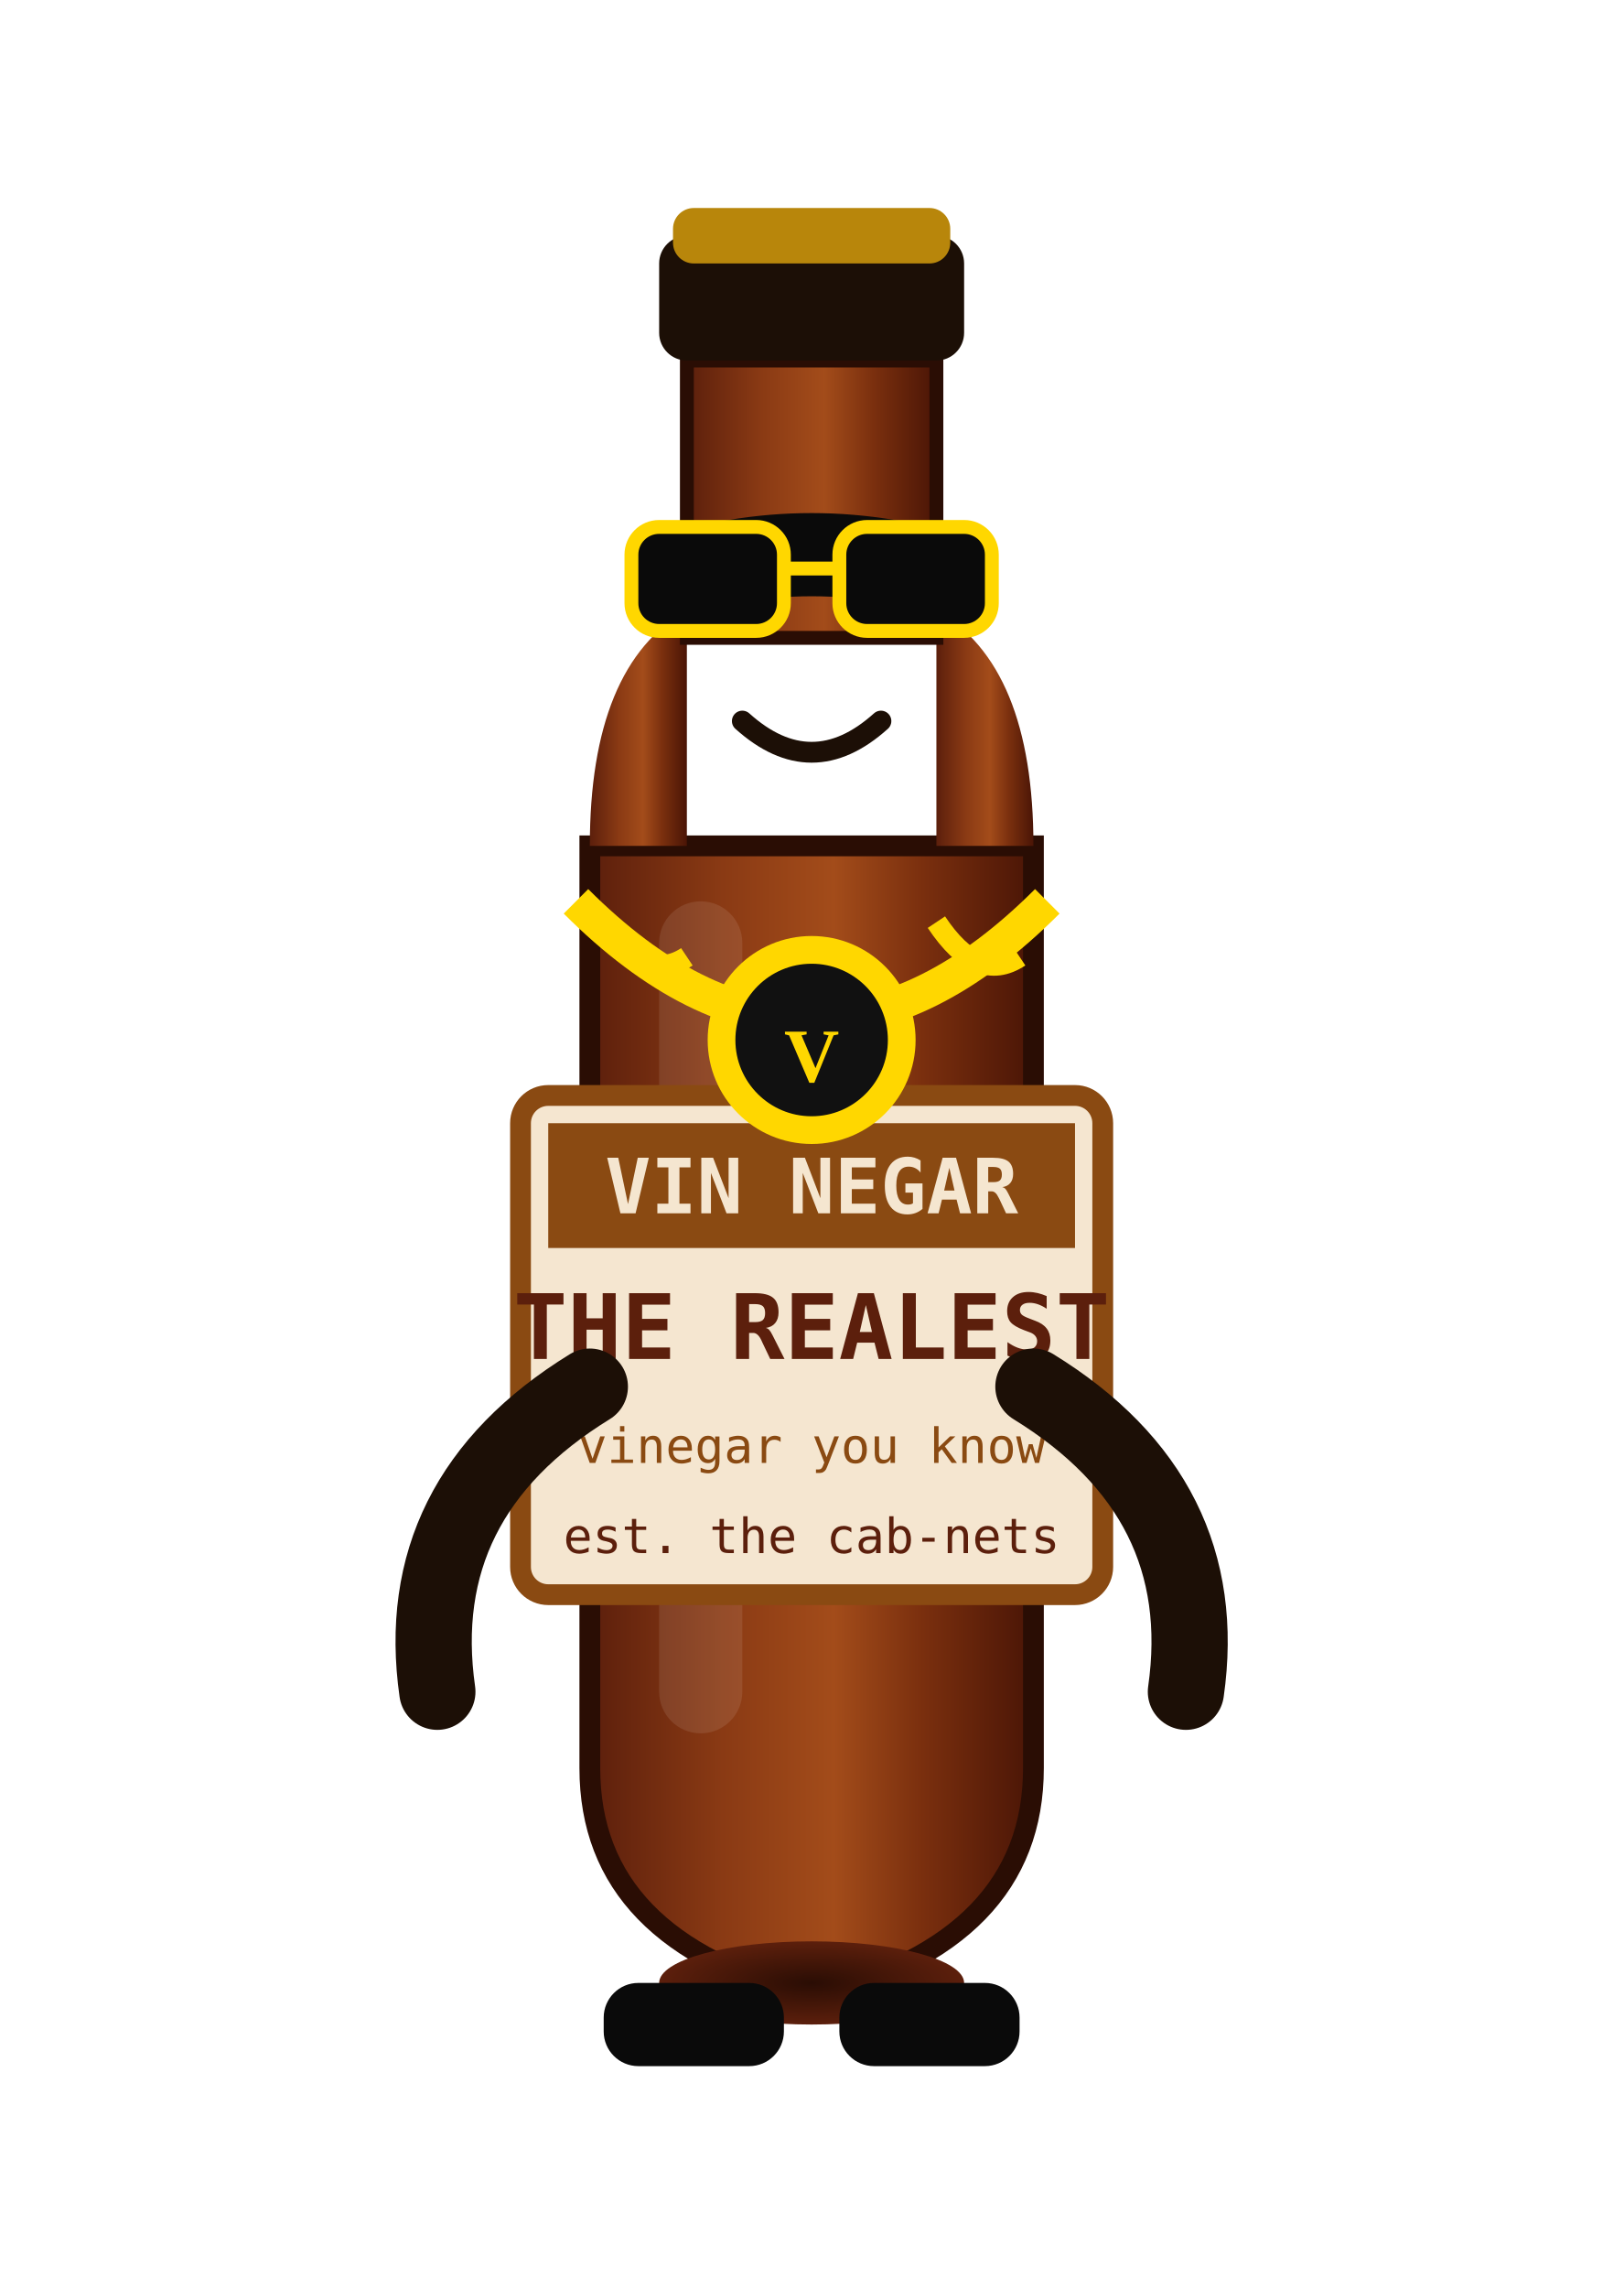
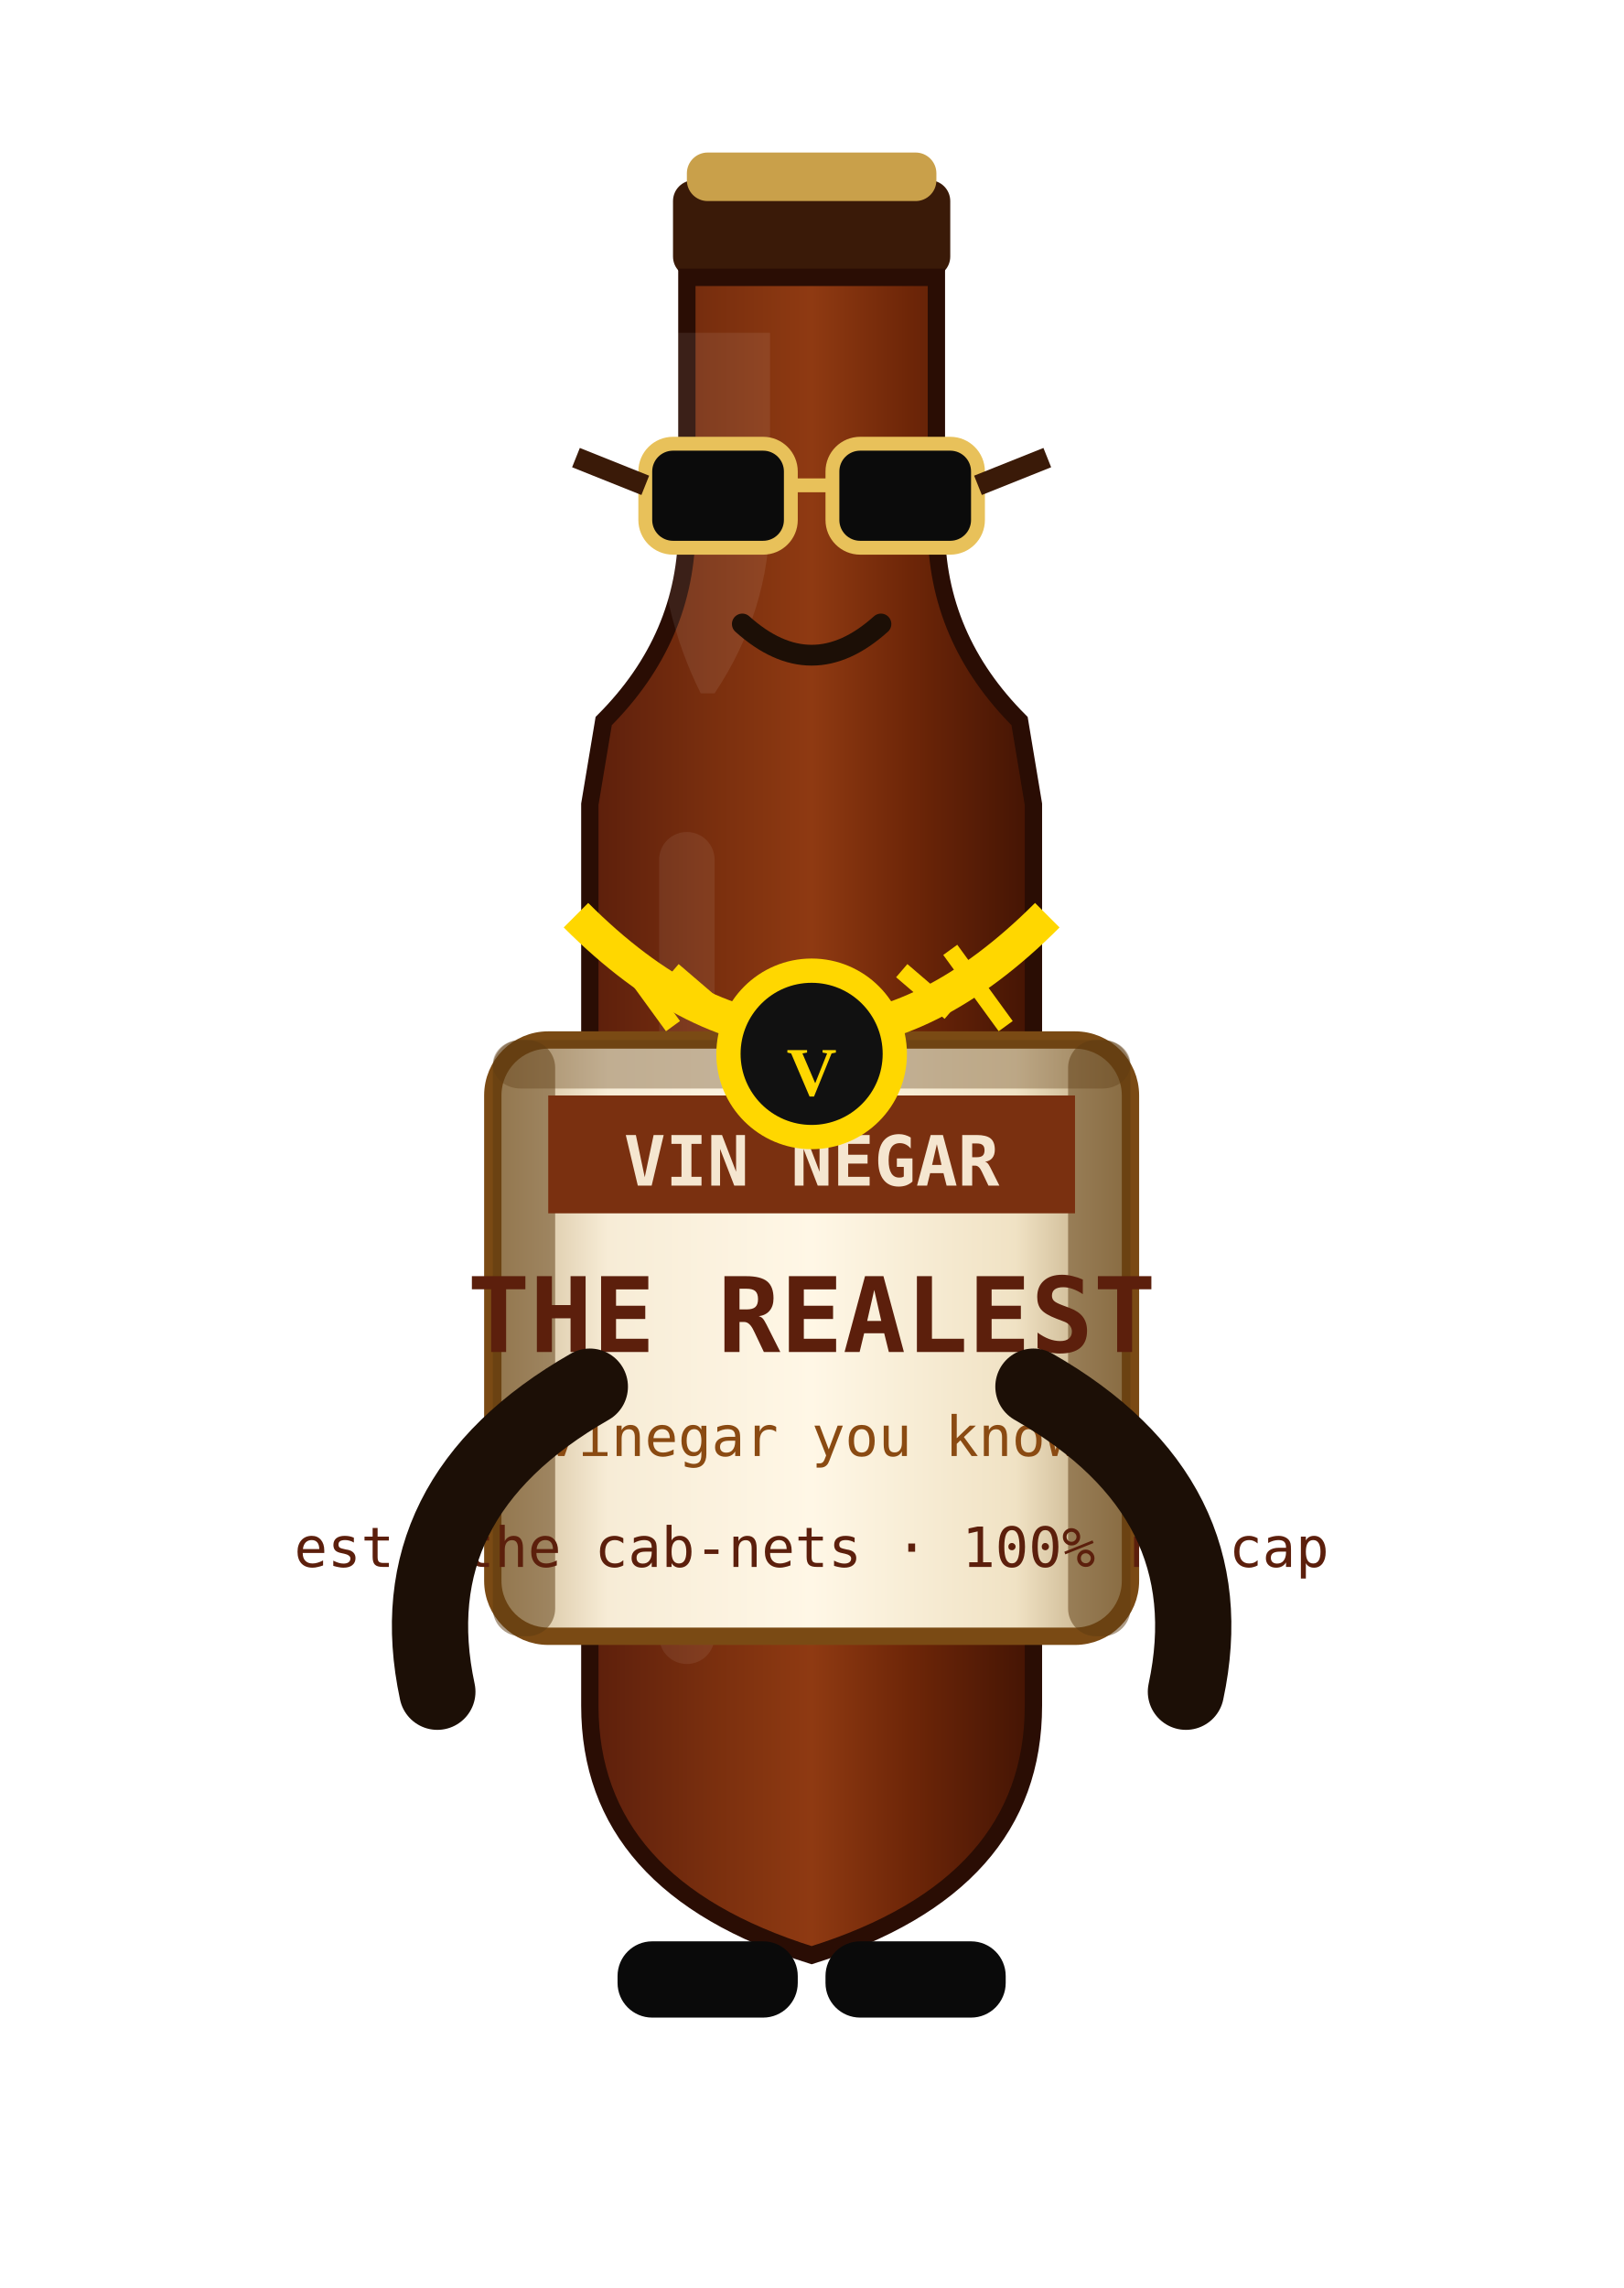
<svg xmlns="http://www.w3.org/2000/svg" id="vinSvg" viewBox="0 0 220 330" width="220" height="310">
  <defs>
    <linearGradient id="vinGlass" x1="0" y1="0" x2="1" y2="0">
      <stop offset="0" stop-color="#5c1f0c" />
-       <stop offset="0.30" stop-color="#8a3a14" />
-       <stop offset="0.55" stop-color="#a34c1a" />
-       <stop offset="0.75" stop-color="#7a2f0e" />
-       <stop offset="1" stop-color="#4a1506" />
+       <stop offset="0.28" stop-color="#7a2f0e" />
+       <stop offset="0.5" stop-color="#8f3a12" />
+       <stop offset="0.72" stop-color="#6e2608" />
+       <stop offset="1" stop-color="#431404" />
    </linearGradient>
-     <radialGradient id="vinPunt" cx="0.5" cy="0.5" r="0.5">
-       <stop offset="0" stop-color="#2a0d04" />
-       <stop offset="1" stop-color="#5c1f0c" />
-     </radialGradient>
+     <linearGradient id="vinLabel" x1="0" y1="0" x2="1" y2="0">
+       <stop offset="0" stop-color="#c9b28a" />
+       <stop offset="0.18" stop-color="#f7ecd6" />
+       <stop offset="0.5" stop-color="#fff7e6" />
+       <stop offset="0.82" stop-color="#f0e2c4" />
+       <stop offset="1" stop-color="#b49c72" />
+     </linearGradient>
  </defs>
-   <path d="M78 122 L142 122 L142 255 Q142 280 110 288 Q78 280 78 255 Z" fill="url(#vinGlass)" stroke="#2a0d04" stroke-width="3" />
-   <path d="M78 122 Q78 96 92 88 L92 122 Z" fill="url(#vinGlass)" />
-   <path d="M142 122 Q142 96 128 88 L128 122 Z" fill="url(#vinGlass)" />
-   <rect x="92" y="52" width="36" height="40" fill="url(#vinGlass)" stroke="#2a0d04" stroke-width="2" />
-   <rect x="88" y="130" width="12" height="120" rx="6" fill="#ffffff18" />
-   <ellipse cx="110" cy="286" rx="22" ry="6" fill="url(#vinPunt)" />
-   <rect x="88" y="34" width="44" height="18" rx="4" fill="#1c0f06" />
-   <rect x="90" y="30" width="40" height="8" rx="3" fill="#b8860b" />
-   <g>
-     <rect x="68" y="158" width="84" height="72" rx="4" fill="#f5e6d0" stroke="#8a4a12" stroke-width="3" />
-     <rect x="72" y="162" width="76" height="18" fill="#8a4a12" />
-     <text x="110" y="175" text-anchor="middle" font-family="monospace" font-size="11" font-weight="bold" fill="#f5e6d0">VIN NEGAR</text>
-     <text x="110" y="196" text-anchor="middle" font-family="monospace" font-size="13" font-weight="bold" fill="#5c1f0c">THE REALEST</text>
-     <text x="110" y="211" text-anchor="middle" font-family="monospace" font-size="7" fill="#8a4a12">vinegar you know</text>
-     <text x="110" y="224" text-anchor="middle" font-family="monospace" font-size="7" fill="#5c1f0c">est. the cab-nets</text>
+   <rect x="90" y="26" width="40" height="14" rx="3" fill="#3a1a08" />
+   <rect x="92" y="22" width="36" height="7" rx="3" fill="#c9a04a" />
+   <path d="M92 40 L128 40 L128 76 Q128 92 140 104 L142 116 L142 246 Q142 272 110 282 Q78 272 78 246 L78 116 L80 104 Q92 92 92 76 Z" fill="url(#vinGlass)" stroke="#2a0d04" stroke-width="2.5" />
+   <path d="M96 48 L104 48 L104 74 Q104 88 96 100 L94 100 Q88 88 88 74 L88 48 Z" fill="#ffffff14" />
+   <rect x="88" y="120" width="8" height="120" rx="4" fill="#ffffff12" />
+   <g id="vinShades">
+     <rect x="86" y="64" width="21" height="15" rx="4" fill="#0b0b0b" stroke="#e8c15a" stroke-width="2" />
+     <rect x="113" y="64" width="21" height="15" rx="4" fill="#0b0b0b" stroke="#e8c15a" stroke-width="2" />
+     <path d="M107 70 L113 70" stroke="#e8c15a" stroke-width="2" />
+     <path d="M86 70 L76 66 M134 70 L144 66" stroke="#3a1a08" stroke-width="3" />
+   </g>
+   <g id="vinMouth">
+     <path d="M100 90 Q110 99 120 90" stroke="#1c0f06" stroke-width="3" fill="none" stroke-linecap="round" />
+   </g>
+   <g id="vinLabelWrap">
+     <rect x="64" y="150" width="92" height="86" rx="8" fill="url(#vinLabel)" stroke="#7a4a14" stroke-width="2.5" />
+     <rect x="64" y="150" width="9" height="86" rx="4" fill="#5c3a10" opacity=".5" />
+     <rect x="147" y="150" width="9" height="86" rx="4" fill="#5c3a10" opacity=".5" />
+     <rect x="64" y="150" width="92" height="7" rx="4" fill="#5c3a10" opacity=".35" />
+     <rect x="72" y="158" width="76" height="17" fill="#7a3010" />
+     <text x="110" y="171" text-anchor="middle" font-family="monospace" font-size="10" font-weight="bold" fill="#f5e6d0">VIN NEGAR</text>
+     <text x="110" y="195" text-anchor="middle" font-family="monospace" font-size="15" font-weight="bold" fill="#5c1f0c">THE REALEST</text>
+     <text x="110" y="210" text-anchor="middle" font-family="monospace" font-size="8" fill="#8a4a12">vinegar you know</text>
+     <text x="110" y="226" text-anchor="middle" font-family="monospace" font-size="8" fill="#5c1f0c">est. the cab-nets · 100% no cap</text>
  </g>
  <g id="vinChain">
-     <path d="M76 130 Q110 164 144 130" stroke="#ffd700" stroke-width="5" fill="none" />
-     <path d="M80 133 Q86 142 92 138" stroke="#ffd700" stroke-width="3" fill="none" />
-     <path d="M128 133 Q134 142 140 138" stroke="#ffd700" stroke-width="3" fill="none" />
-     <circle cx="110" cy="150" r="13" fill="#111" stroke="#ffd700" stroke-width="4" />
-     <text x="110" y="156" text-anchor="middle" font-size="11" font-weight="bold" fill="#ffd700">V</text>
-   </g>
-   <g id="vinShades">
-     <path d="M86 78 Q110 70 134 78 L132 90 Q110 82 88 90 Z" fill="#0a0a0a" />
-     <rect x="84" y="76" width="22" height="15" rx="4" fill="#0a0a0a" stroke="#ffd700" stroke-width="2" />
-     <rect x="114" y="76" width="22" height="15" rx="4" fill="#0a0a0a" stroke="#ffd700" stroke-width="2" />
-     <path d="M106 82 L114 82" stroke="#ffd700" stroke-width="2" />
-   </g>
-   <g id="vinMouth">
-     <path d="M100 104 Q110 113 120 104" stroke="#1c0f06" stroke-width="3" fill="none" stroke-linecap="round" />
+     <path d="M76 132 Q110 166 144 132" stroke="#ffd700" stroke-width="5" fill="none" />
+     <path d="M82 137 L90 148 M90 140 L97 146 M130 137 L138 148 M123 140 L130 146" stroke="#ffd700" stroke-width="2.5" />
+     <circle cx="110" cy="152" r="12" fill="#111" stroke="#ffd700" stroke-width="3.5" />
+     <text x="110" y="158" text-anchor="middle" font-size="10" font-weight="bold" fill="#ffd700">V</text>
  </g>
  <g id="vinArmL">
-     <path d="M78 200 Q52 216 56 244" stroke="#1c0f06" stroke-width="11" stroke-linecap="round" fill="none" />
+     <path d="M78 200 Q50 216 56 244" stroke="#1c0f06" stroke-width="11" stroke-linecap="round" fill="none" />
  </g>
  <g id="vinArmR">
-     <path d="M142 200 Q168 216 164 244" stroke="#1c0f06" stroke-width="11" stroke-linecap="round" fill="none" />
+     <path d="M142 200 Q170 216 164 244" stroke="#1c0f06" stroke-width="11" stroke-linecap="round" fill="none" />
  </g>
-   <rect x="80" y="286" width="26" height="12" rx="5" fill="#0a0a0a" />
-   <rect x="114" y="286" width="26" height="12" rx="5" fill="#0a0a0a" />
+   <rect x="82" y="280" width="26" height="11" rx="5" fill="#0a0a0a" />
+   <rect x="112" y="280" width="26" height="11" rx="5" fill="#0a0a0a" />
</svg>
